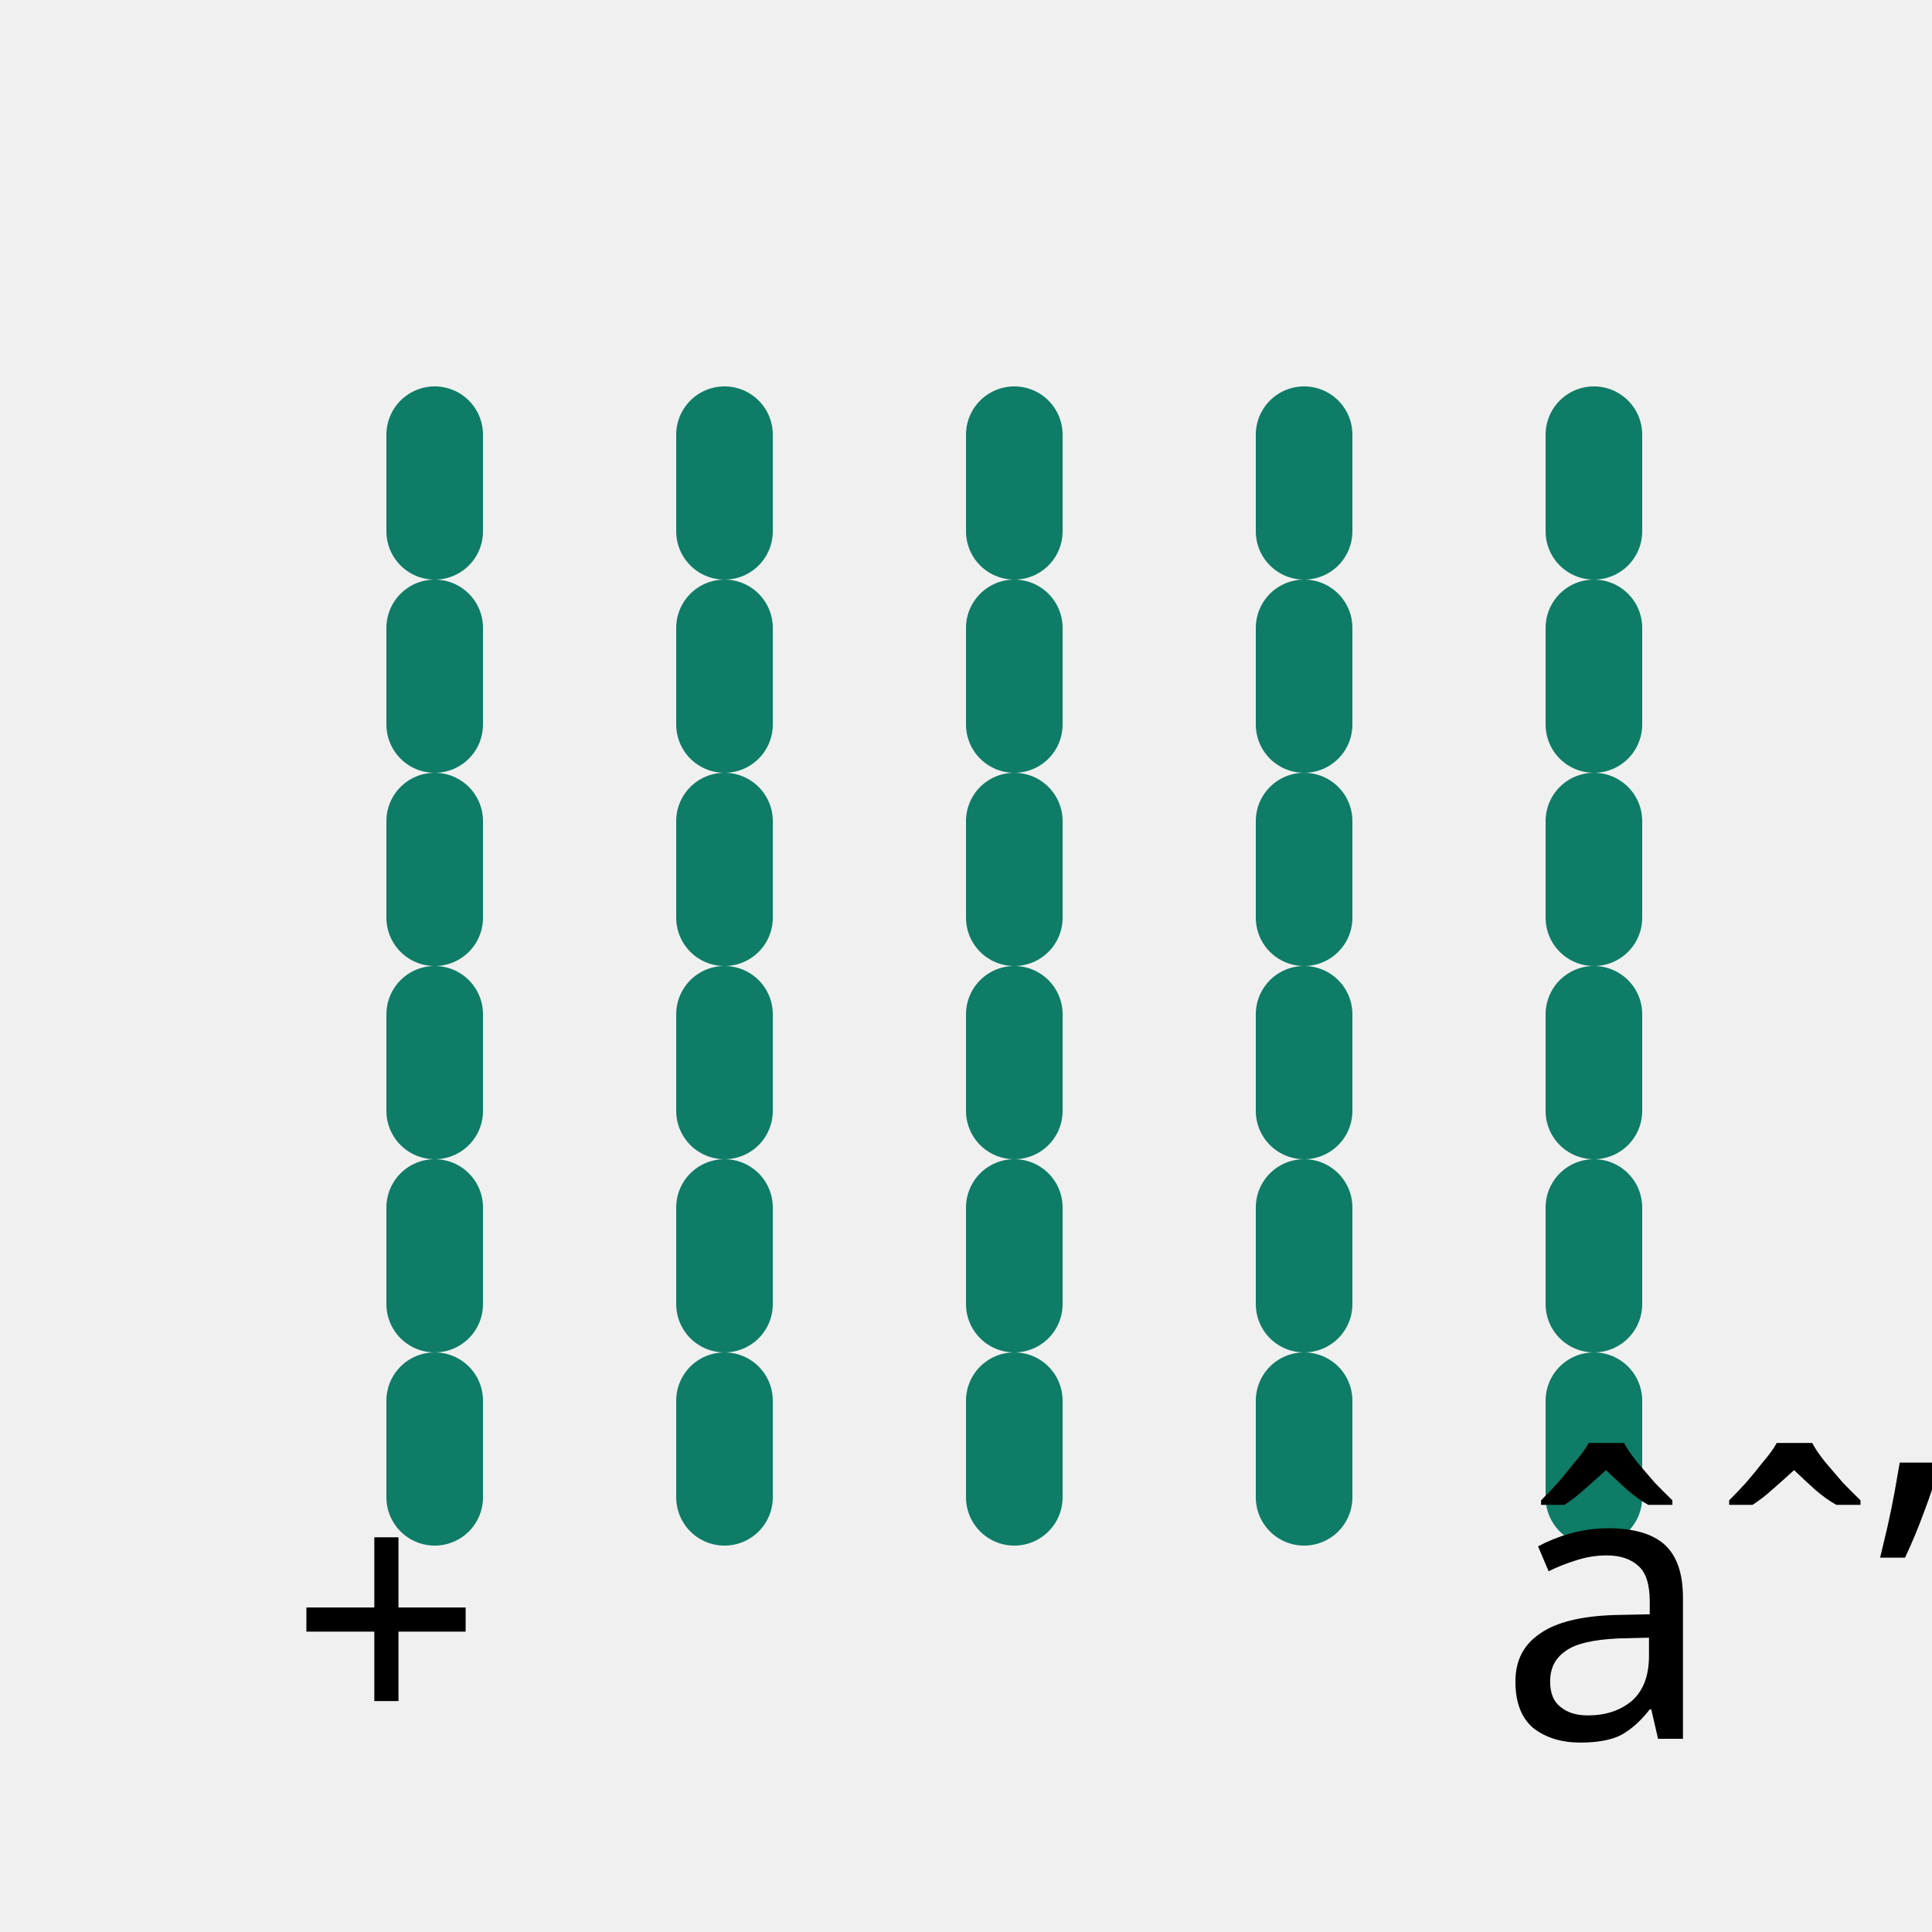
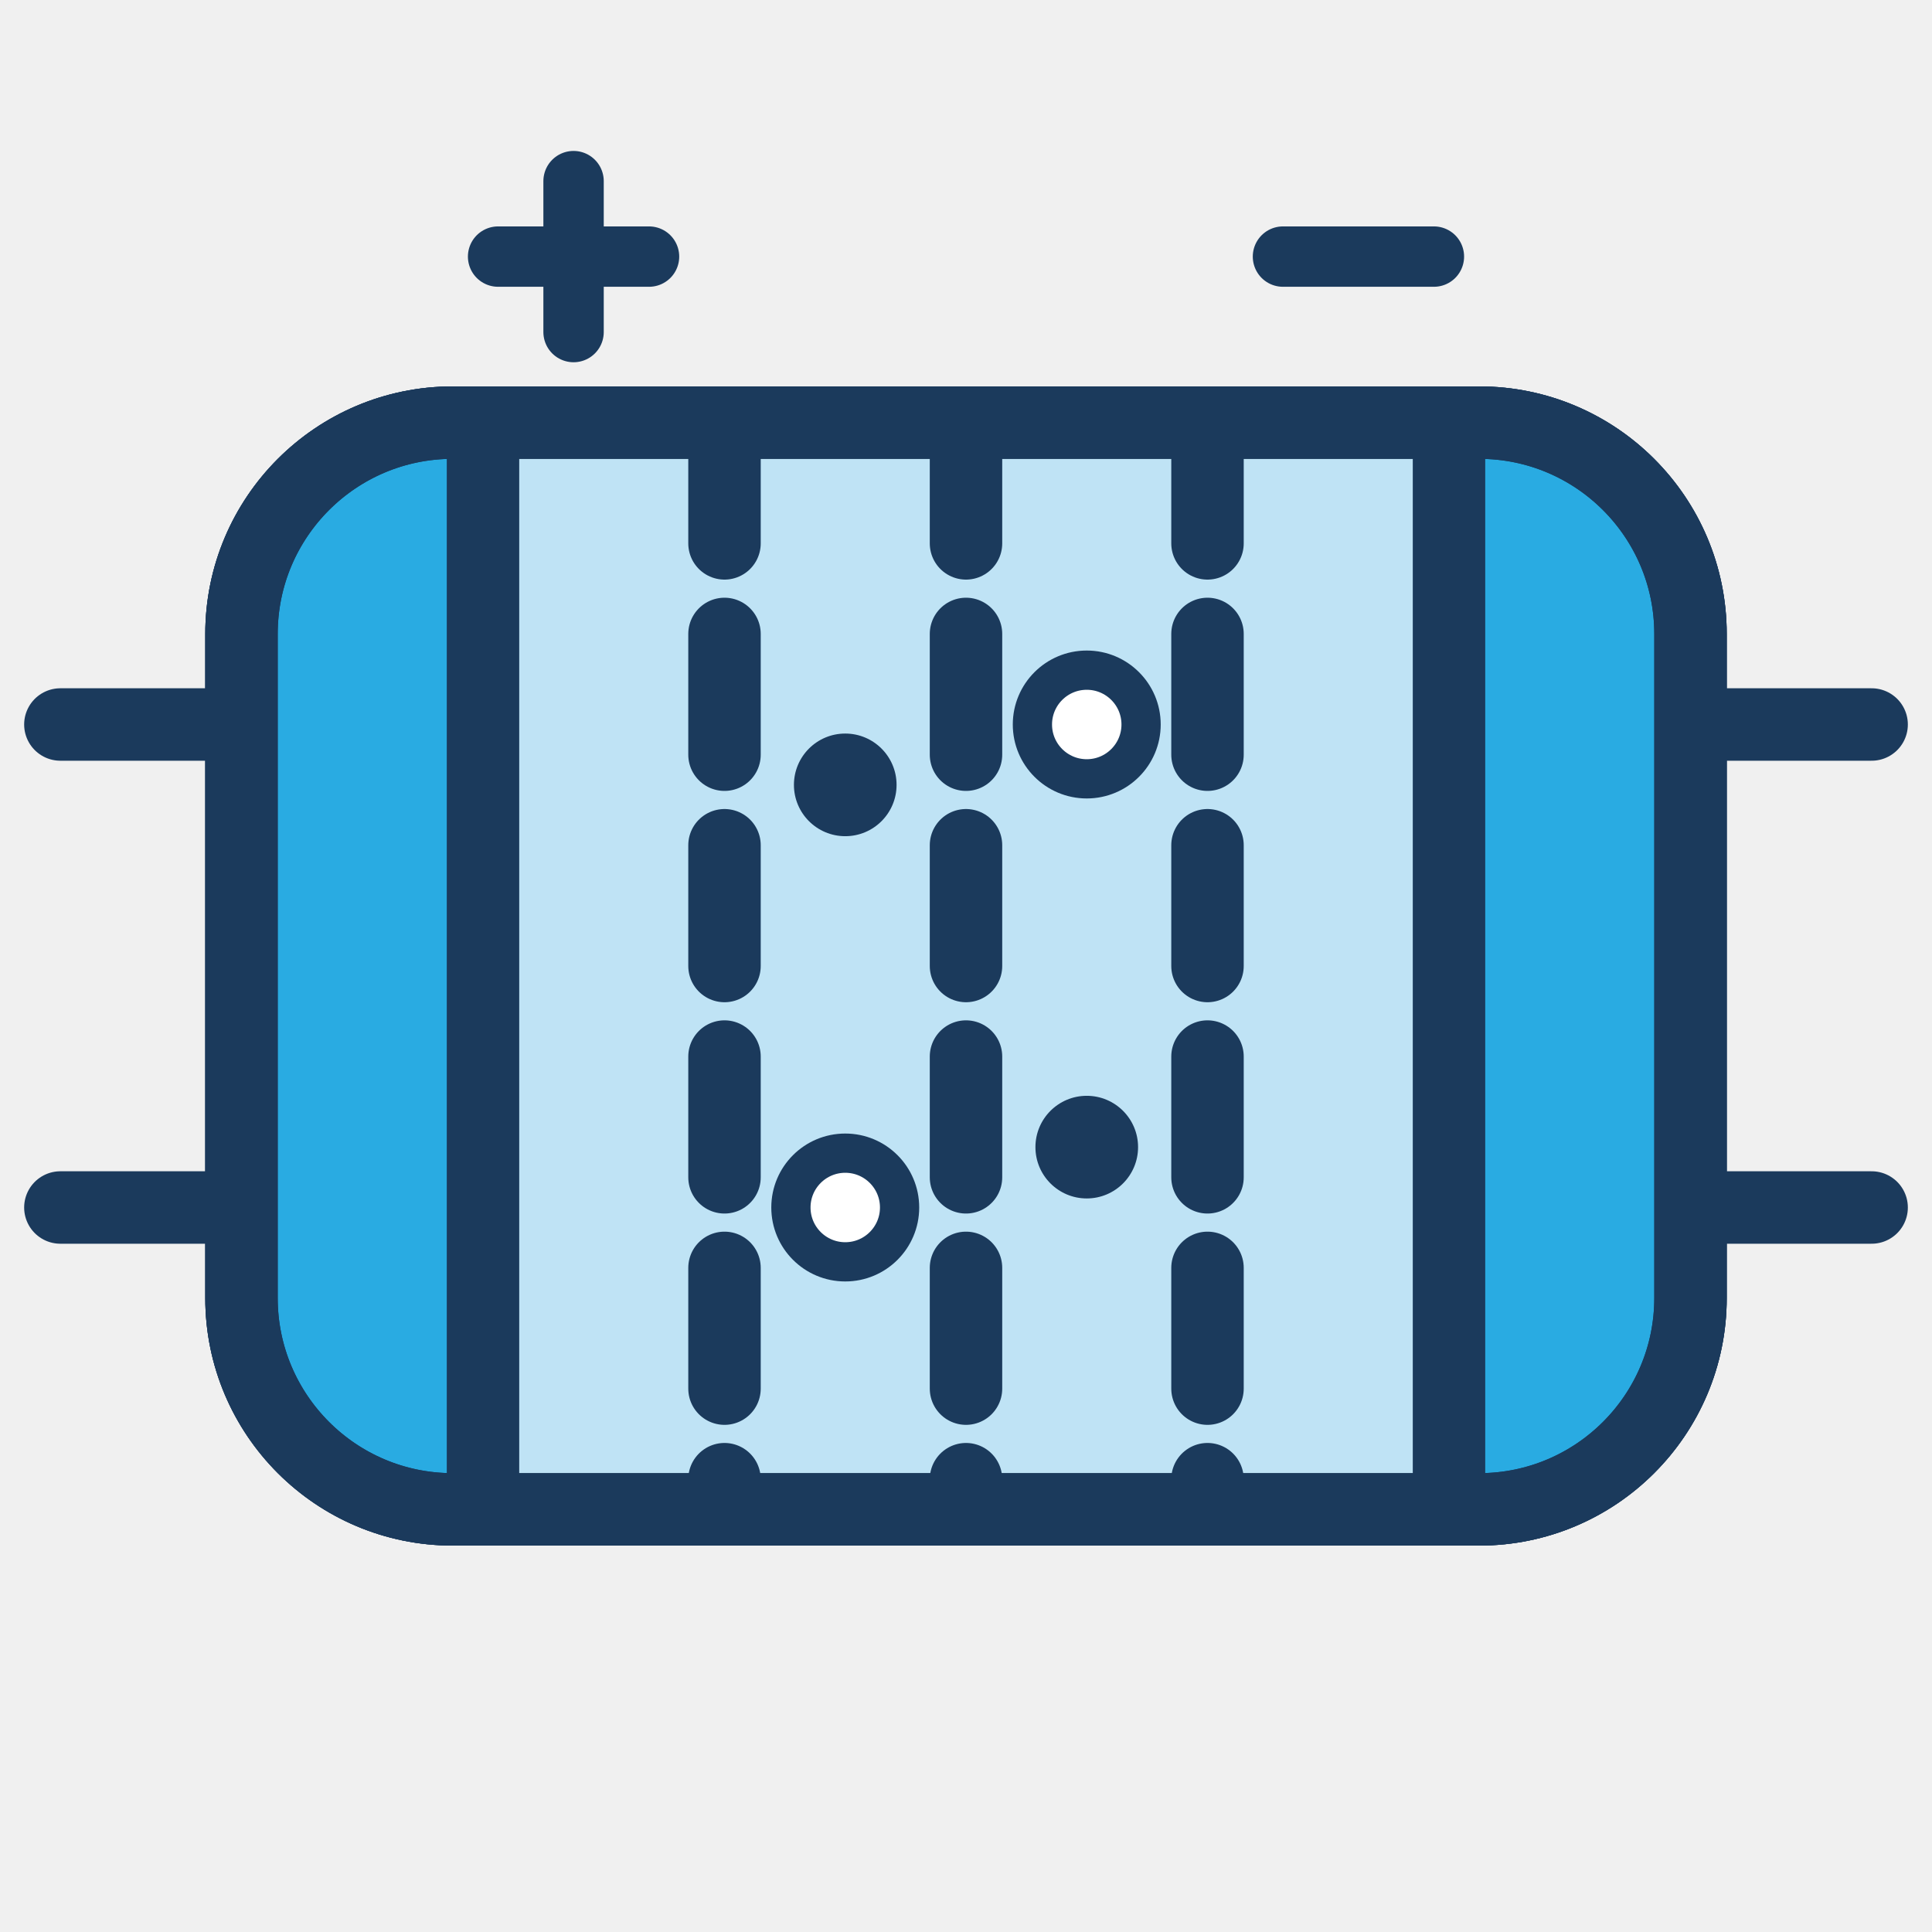
- <svg xmlns="http://www.w3.org/2000/svg" viewBox="0 0 40 40" fill="none" stroke="#0E7C66" stroke-width="2" stroke-linecap="round" stroke-linejoin="round">
-   <path d="M9 9v22M15 9v22M21 9v22M27 9v22M33 9v22" stroke-dasharray="2 2" />
-   <text x="6" y="36" font-size="7" stroke="none" fill="currentColor" font-family="system-ui">+</text>
-   <text x="31" y="36" font-size="8" stroke="none" fill="currentColor" font-family="system-ui">âˆ’</text>
+ <svg xmlns="http://www.w3.org/2000/svg" viewBox="0 0 64 64">
+   <g stroke="#1B3A5C" stroke-width="2.4" stroke-linejoin="round" stroke-linecap="round">
+     <path d="M2 24 H8" fill="none" />
+     <path d="M2 40 H8" fill="none" />
+     <path d="M56 24 H62" fill="none" />
+     <path d="M56 40 H62" fill="none" />
+     <rect x="8" y="14" width="48" height="36" rx="7" fill="#BFE3F5" />
+     <path d="M8 21 a7 7 0 0 1 7-7 h1 v36 h-1 a7 7 0 0 1 -7-7 z" fill="#29ABE2" />
+     <path d="M48 14 h1 a7 7 0 0 1 7 7 v22 a7 7 0 0 1 -7 7 h-1 z" fill="#29ABE2" />
+     <path d="M24 14 v36 M32 14 v36 M40 14 v36" fill="none" stroke-dasharray="4 3" />
+     <rect x="8" y="14" width="48" height="36" rx="7" fill="none" />
+   </g>
+   <g stroke="#1B3A5C" stroke-width="2" stroke-linecap="round" fill="none">
+     <path d="M19 6 v5 M16.5 8.5 h5" />
+     <path d="M42.5 8.5 h5" />
+   </g>
+   <g fill="#1B3A5C">
+     <circle cx="28" cy="26" r="1.7" />
+     <circle cx="36" cy="38" r="1.7" />
+   </g>
+   <g fill="#FFFFFF" stroke="#1B3A5C" stroke-width="1.3">
+     <circle cx="28" cy="40" r="1.8" />
+     <circle cx="36" cy="24" r="1.8" />
+   </g>
</svg>
